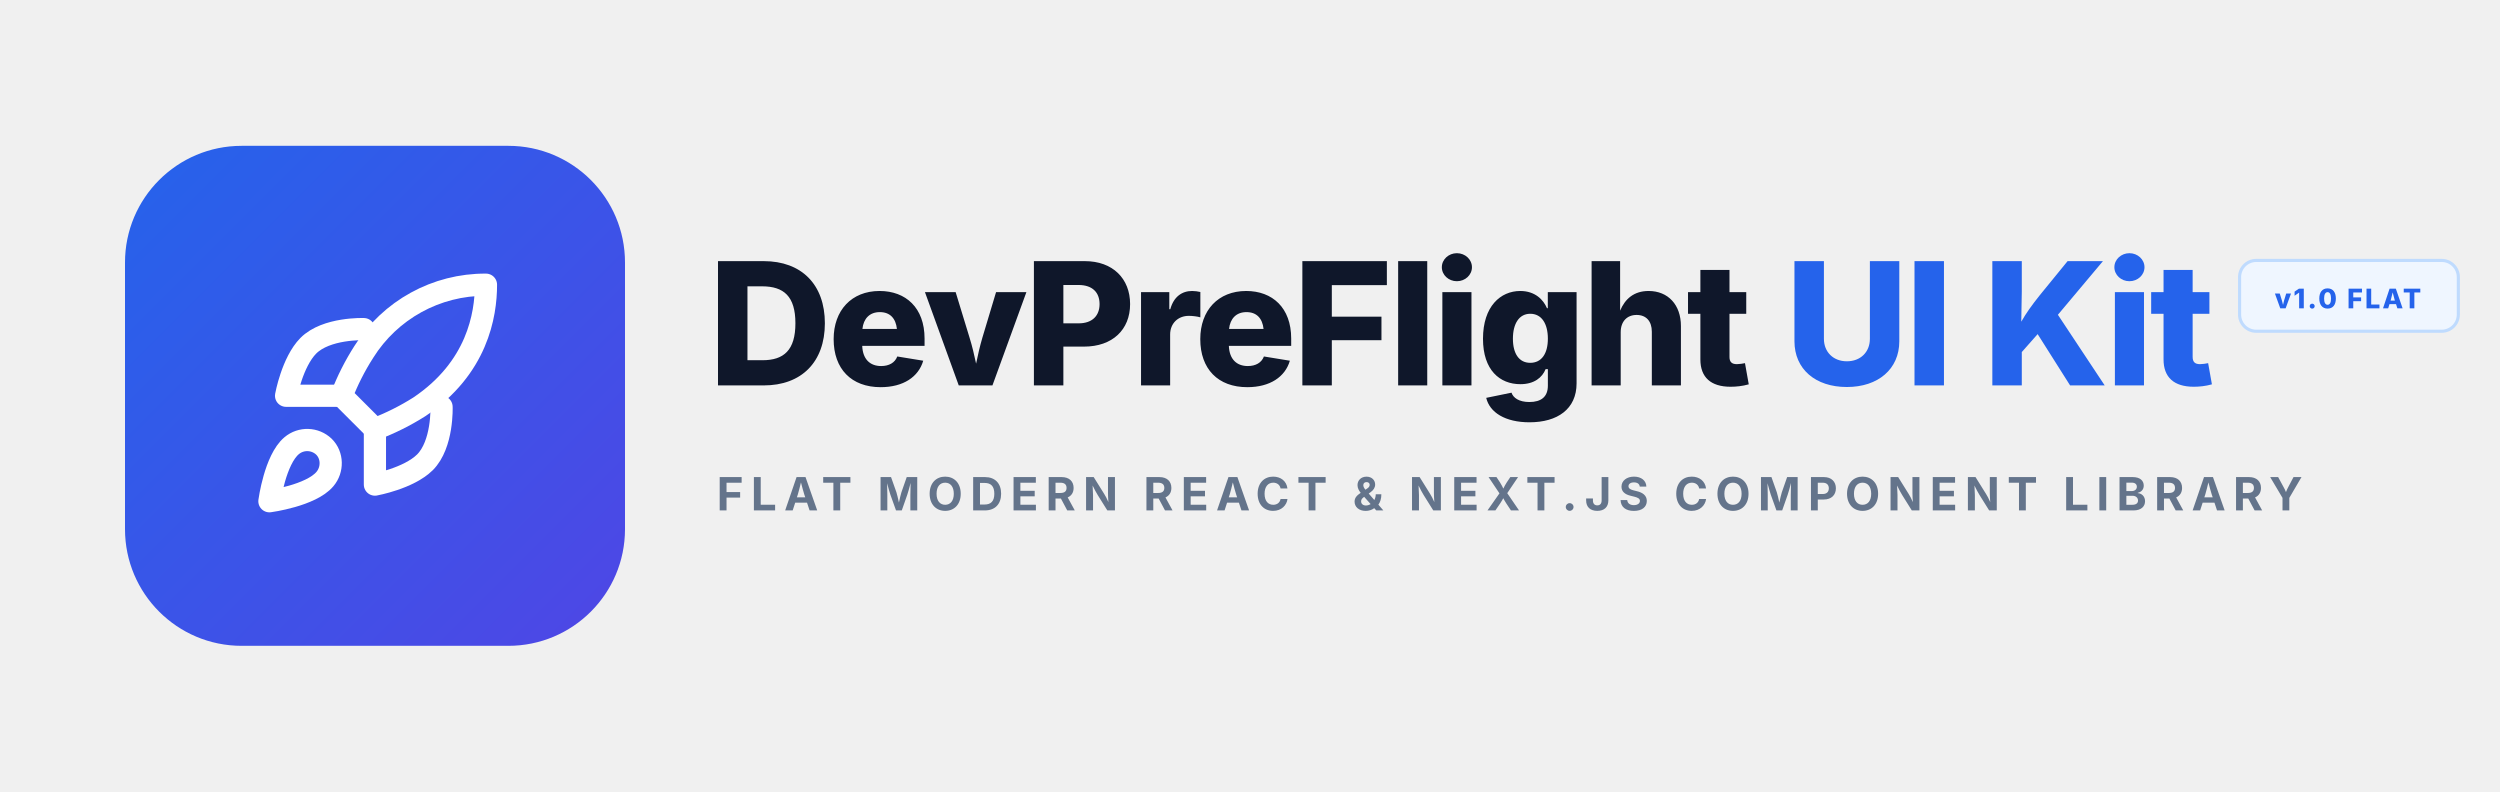
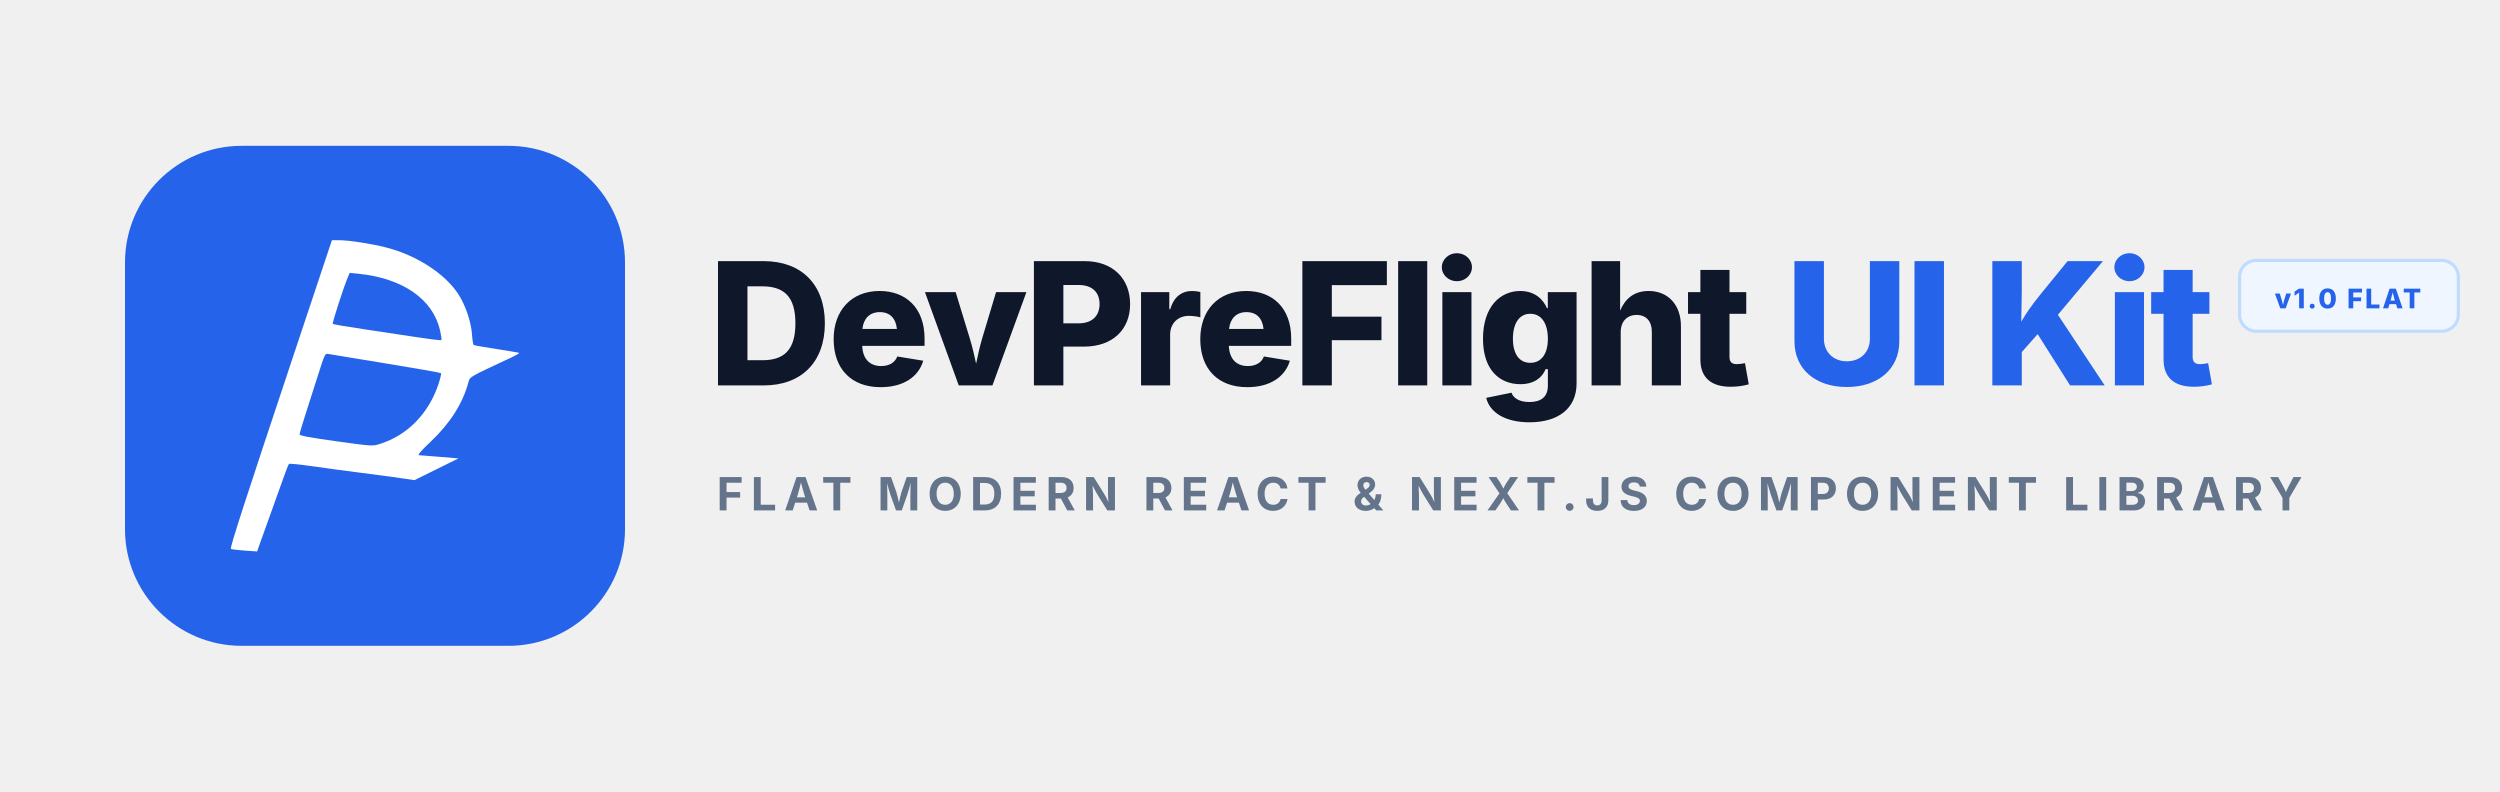
<svg xmlns="http://www.w3.org/2000/svg" viewBox="0 0 1200 380" width="1200" height="380">
-   <defs>
-     <linearGradient id="brandGradH" x1="0%" y1="0%" x2="100%" y2="100%">
-       <stop offset="0%" stop-color="#2563eb" />
-       <stop offset="100%" stop-color="#4f46e5" />
-     </linearGradient>
-   </defs>
  <g transform="translate(60, 70)">
-     <rect width="240" height="240" rx="56" fill="url(#brandGradH)" />
-     <g transform="translate(56, 56) scale(5.33)" stroke="#ffffff" stroke-width="2" stroke-linecap="round" stroke-linejoin="round" fill="none">
-       <path d="M4.5 16.5c-1.5 1.26-2 5-2 5s3.74-.5 5-2c.71-.84.7-2.13-.09-2.91a2.18 2.18 0 0 0-2.91-.09z" />
-       <path d="M12 15l-3-3a22 22 0 0 1 2-3.95A12.88 12.88 0 0 1 22 2c0 2.72-.78 7.5-6 11a22.35 22.35 0 0 1-4 2z" />
-       <path d="M9 12H4s.55-3.03 2-4.5c1.62-1.63 5-1.5 5-1.5" />
-       <path d="M12 15v5s3.03-.55 4.5-2c1.63-1.62 1.5-5 1.5-5" />
+     <rect width="240" height="240" rx="56" fill="#2563eb" />
+     <g transform="translate(-2.88, 5.43) scale(0.6328)">
+       <path d="M 131.238 153.750 C 94.851 262.869, 84.043 296.293, 84.874 297.130 C 85.218 297.476, 89.838 298.062, 95.141 298.432 L 104.781 299.105 106.799 293.302 C 107.908 290.111, 111.592 279.850, 114.985 270.500 C 118.378 261.150, 122.732 249, 124.660 243.500 C 126.588 238, 128.495 233.156, 128.897 232.736 C 129.298 232.316, 137.249 233.081, 146.564 234.435 C 155.879 235.790, 172.725 238.066, 184 239.493 C 195.275 240.921, 208.907 242.747, 214.293 243.552 L 224.085 245.015 240.793 236.769 L 257.500 228.523 243.500 227.343 C 235.800 226.694, 228.646 226.127, 227.601 226.082 C 226.266 226.024, 228.858 223.010, 236.344 215.916 C 251.163 201.873, 260.741 186.816, 265.061 170.773 C 266.217 166.479, 265.225 167.053, 297.500 152.024 C 301.350 150.231, 304.050 148.605, 303.500 148.411 C 302.950 148.217, 295.144 146.919, 286.152 145.528 C 277.161 144.136, 269.464 142.787, 269.047 142.529 C 268.631 142.272, 268.041 138.560, 267.736 134.281 C 267.136 125.847, 263.641 114.779, 258.960 106.493 C 249.585 89.898, 226.953 74.678, 202.385 68.446 C 191.203 65.609, 174.187 63, 166.872 63 L 161.500 63 131.238 153.750 M 173.563 91.134 C 170.411 98.514, 161.581 125.915, 162.167 126.500 C 162.510 126.844, 173.076 128.643, 185.646 130.498 C 198.216 132.353, 216.482 135.105, 226.238 136.614 C 235.994 138.123, 244.225 139.109, 244.529 138.805 C 244.833 138.501, 244.377 135.156, 243.516 131.372 C 238.151 107.782, 215.254 91.873, 181.751 88.456 L 175.001 87.767 173.563 91.134 M 151.034 165.147 C 148.180 174.141, 143.855 187.660, 141.422 195.188 C 138.990 202.716, 137 209.494, 137 210.250 C 137 211.289, 143.720 212.560, 164.588 215.467 C 192.131 219.304, 192.184 219.307, 197.838 217.550 C 218.541 211.113, 234.751 194.667, 242.204 172.536 C 243.691 168.120, 244.591 164.208, 244.204 163.843 C 243.817 163.477, 225.050 160.173, 202.500 156.500 C 179.950 152.827, 160.313 149.591, 158.862 149.308 C 156.253 148.801, 156.166 148.977, 151.034 165.147" fill="#ffffff" fill-rule="evenodd" />
    </g>
  </g>
  <g transform="translate(340, 185)">
    <text x="0" y="0" font-family="-apple-system, BlinkMacSystemFont, 'Plus Jakarta Sans', 'Inter', 'Segoe UI', sans-serif" font-weight="800" font-size="82" fill="#0f172a" letter-spacing="-2px">
      DevPreFlight <tspan fill="#2563eb">UI Kit</tspan>
    </text>
    <g transform="translate(735, -60)">
      <rect width="105" height="34" rx="8" fill="#eff6ff" stroke="#bfdbfe" stroke-width="1.5" />
      <text x="52" y="23" font-family="-apple-system, BlinkMacSystemFont, 'Plus Jakarta Sans', 'Inter', sans-serif" font-weight="800" font-size="13" fill="#2563eb" letter-spacing="1px" text-anchor="middle">v1.0 FLAT</text>
    </g>
    <text x="4" y="60" font-family="-apple-system, BlinkMacSystemFont, 'Plus Jakarta Sans', 'Inter', 'Segoe UI', sans-serif" font-weight="700" font-size="22" fill="#64748b" letter-spacing="3.5px">
      FLAT MODERN REACT &amp; NEXT.JS COMPONENT LIBRARY
    </text>
  </g>
</svg>
